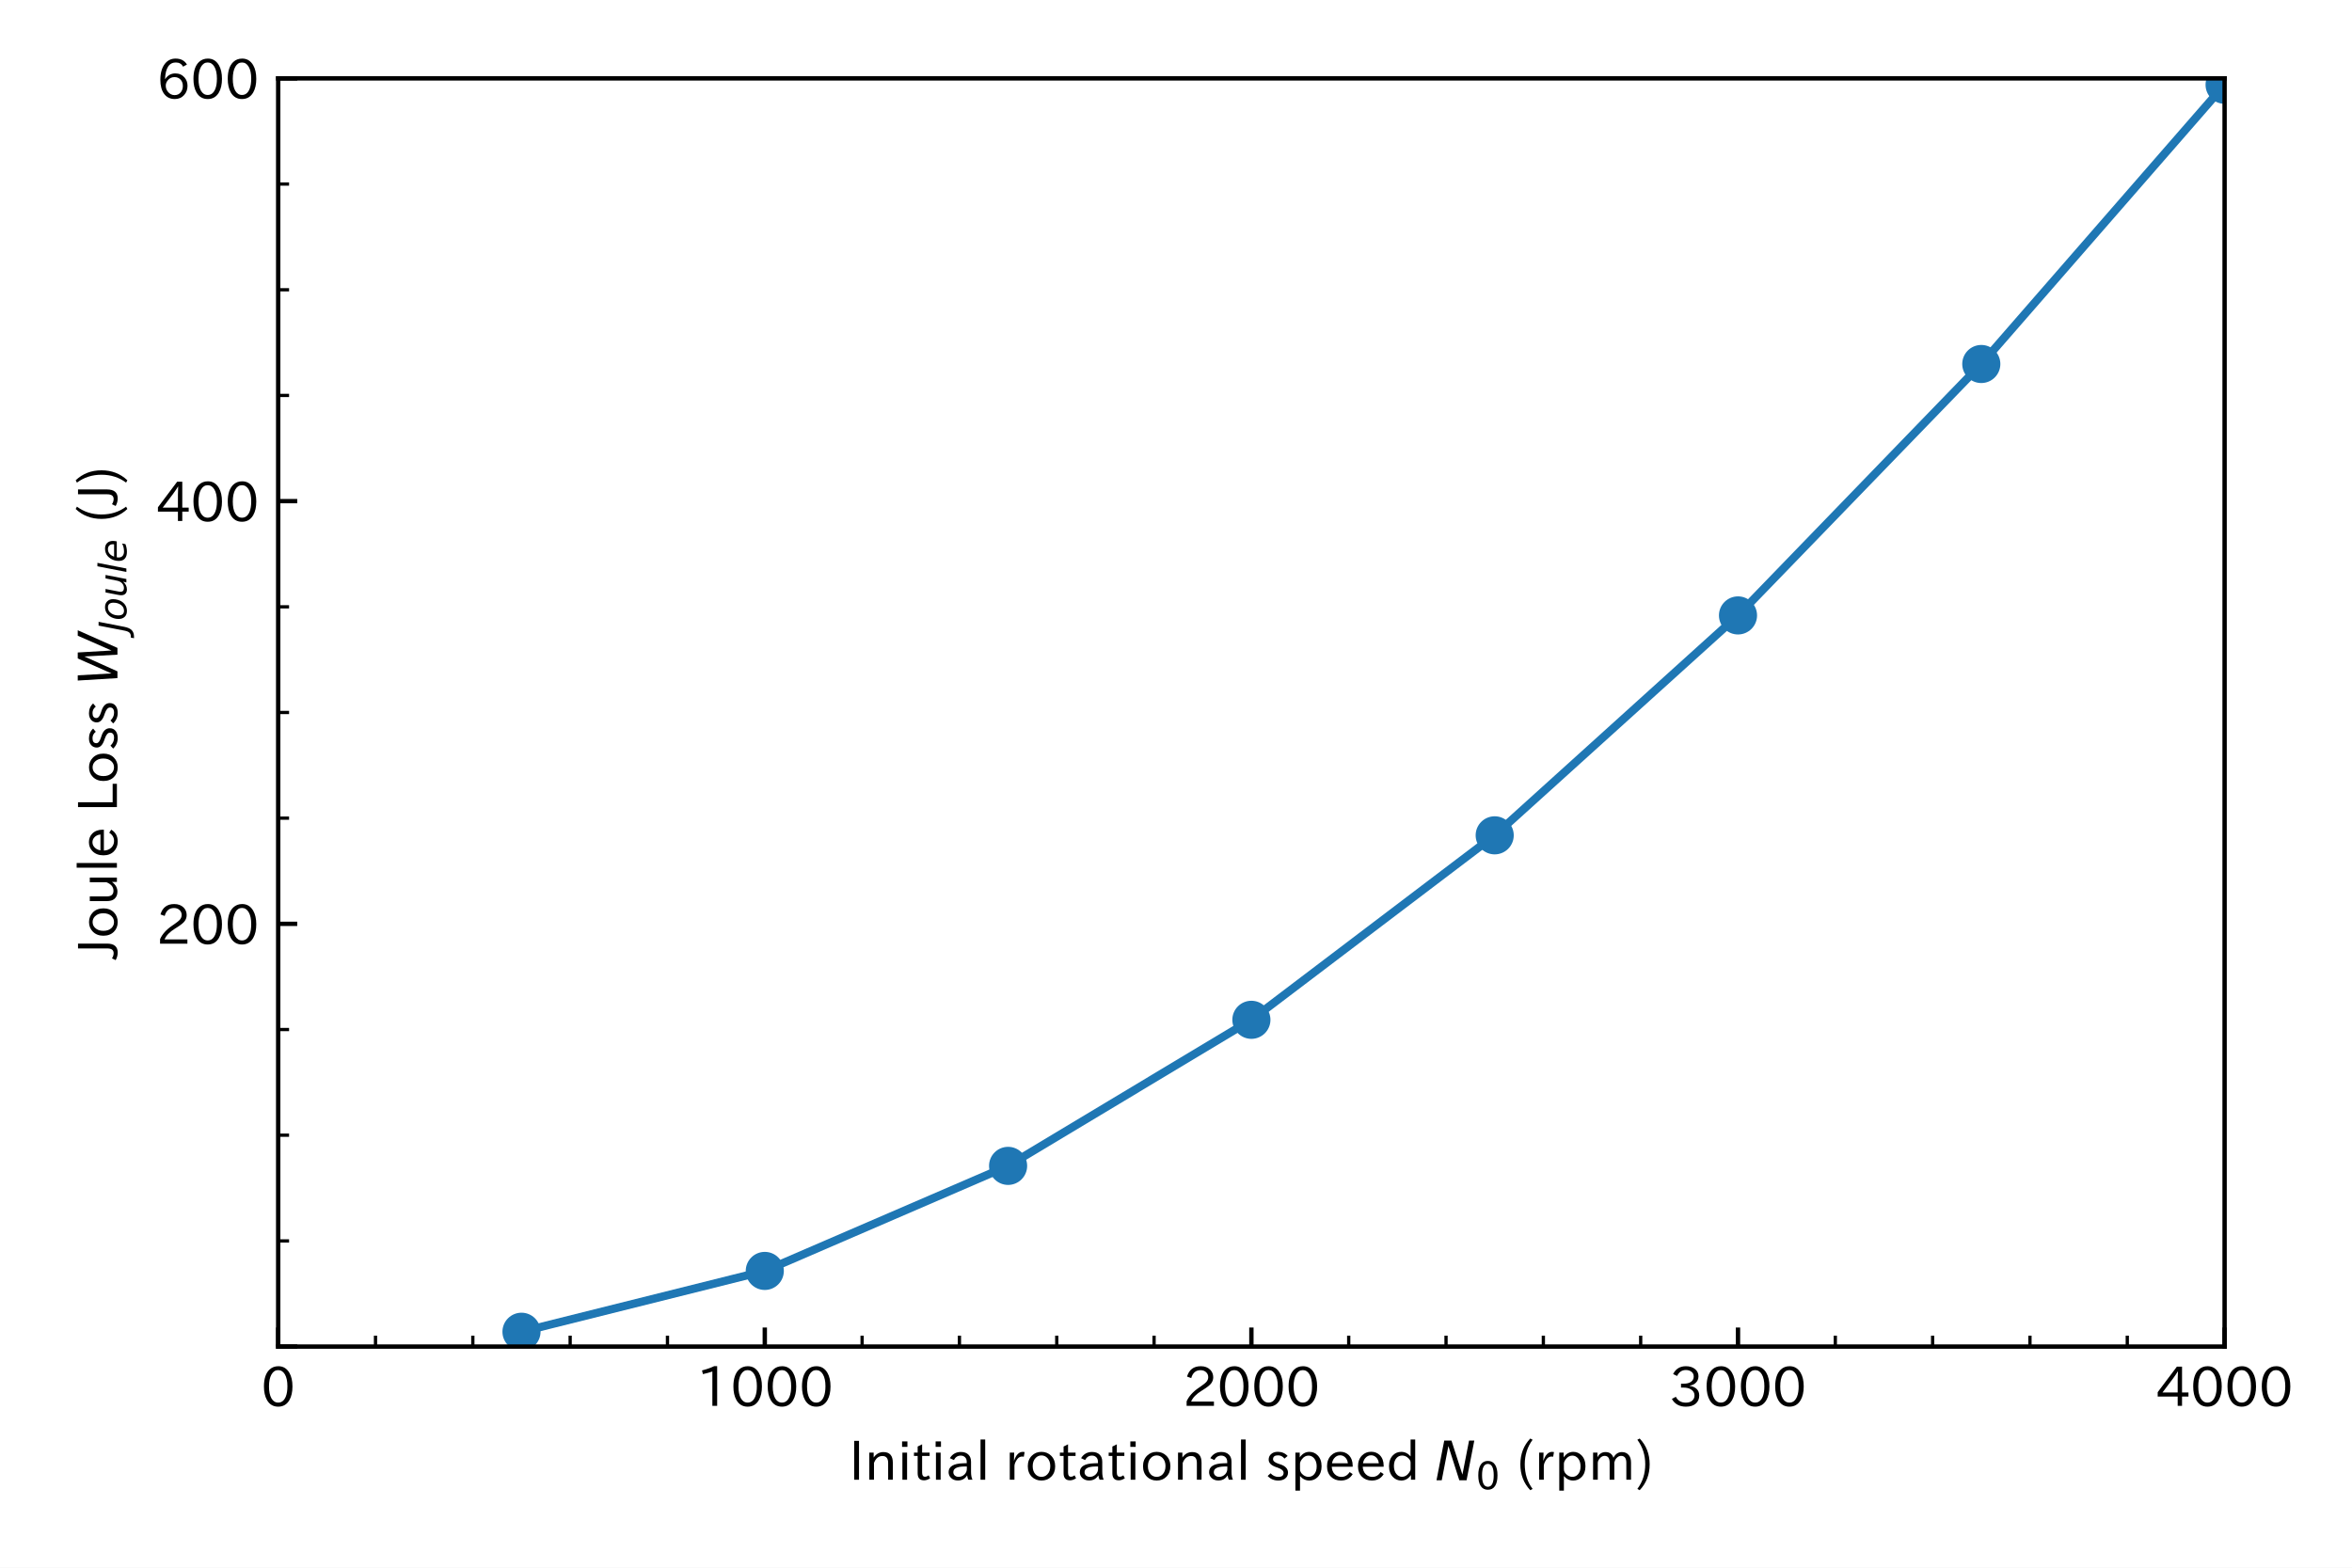
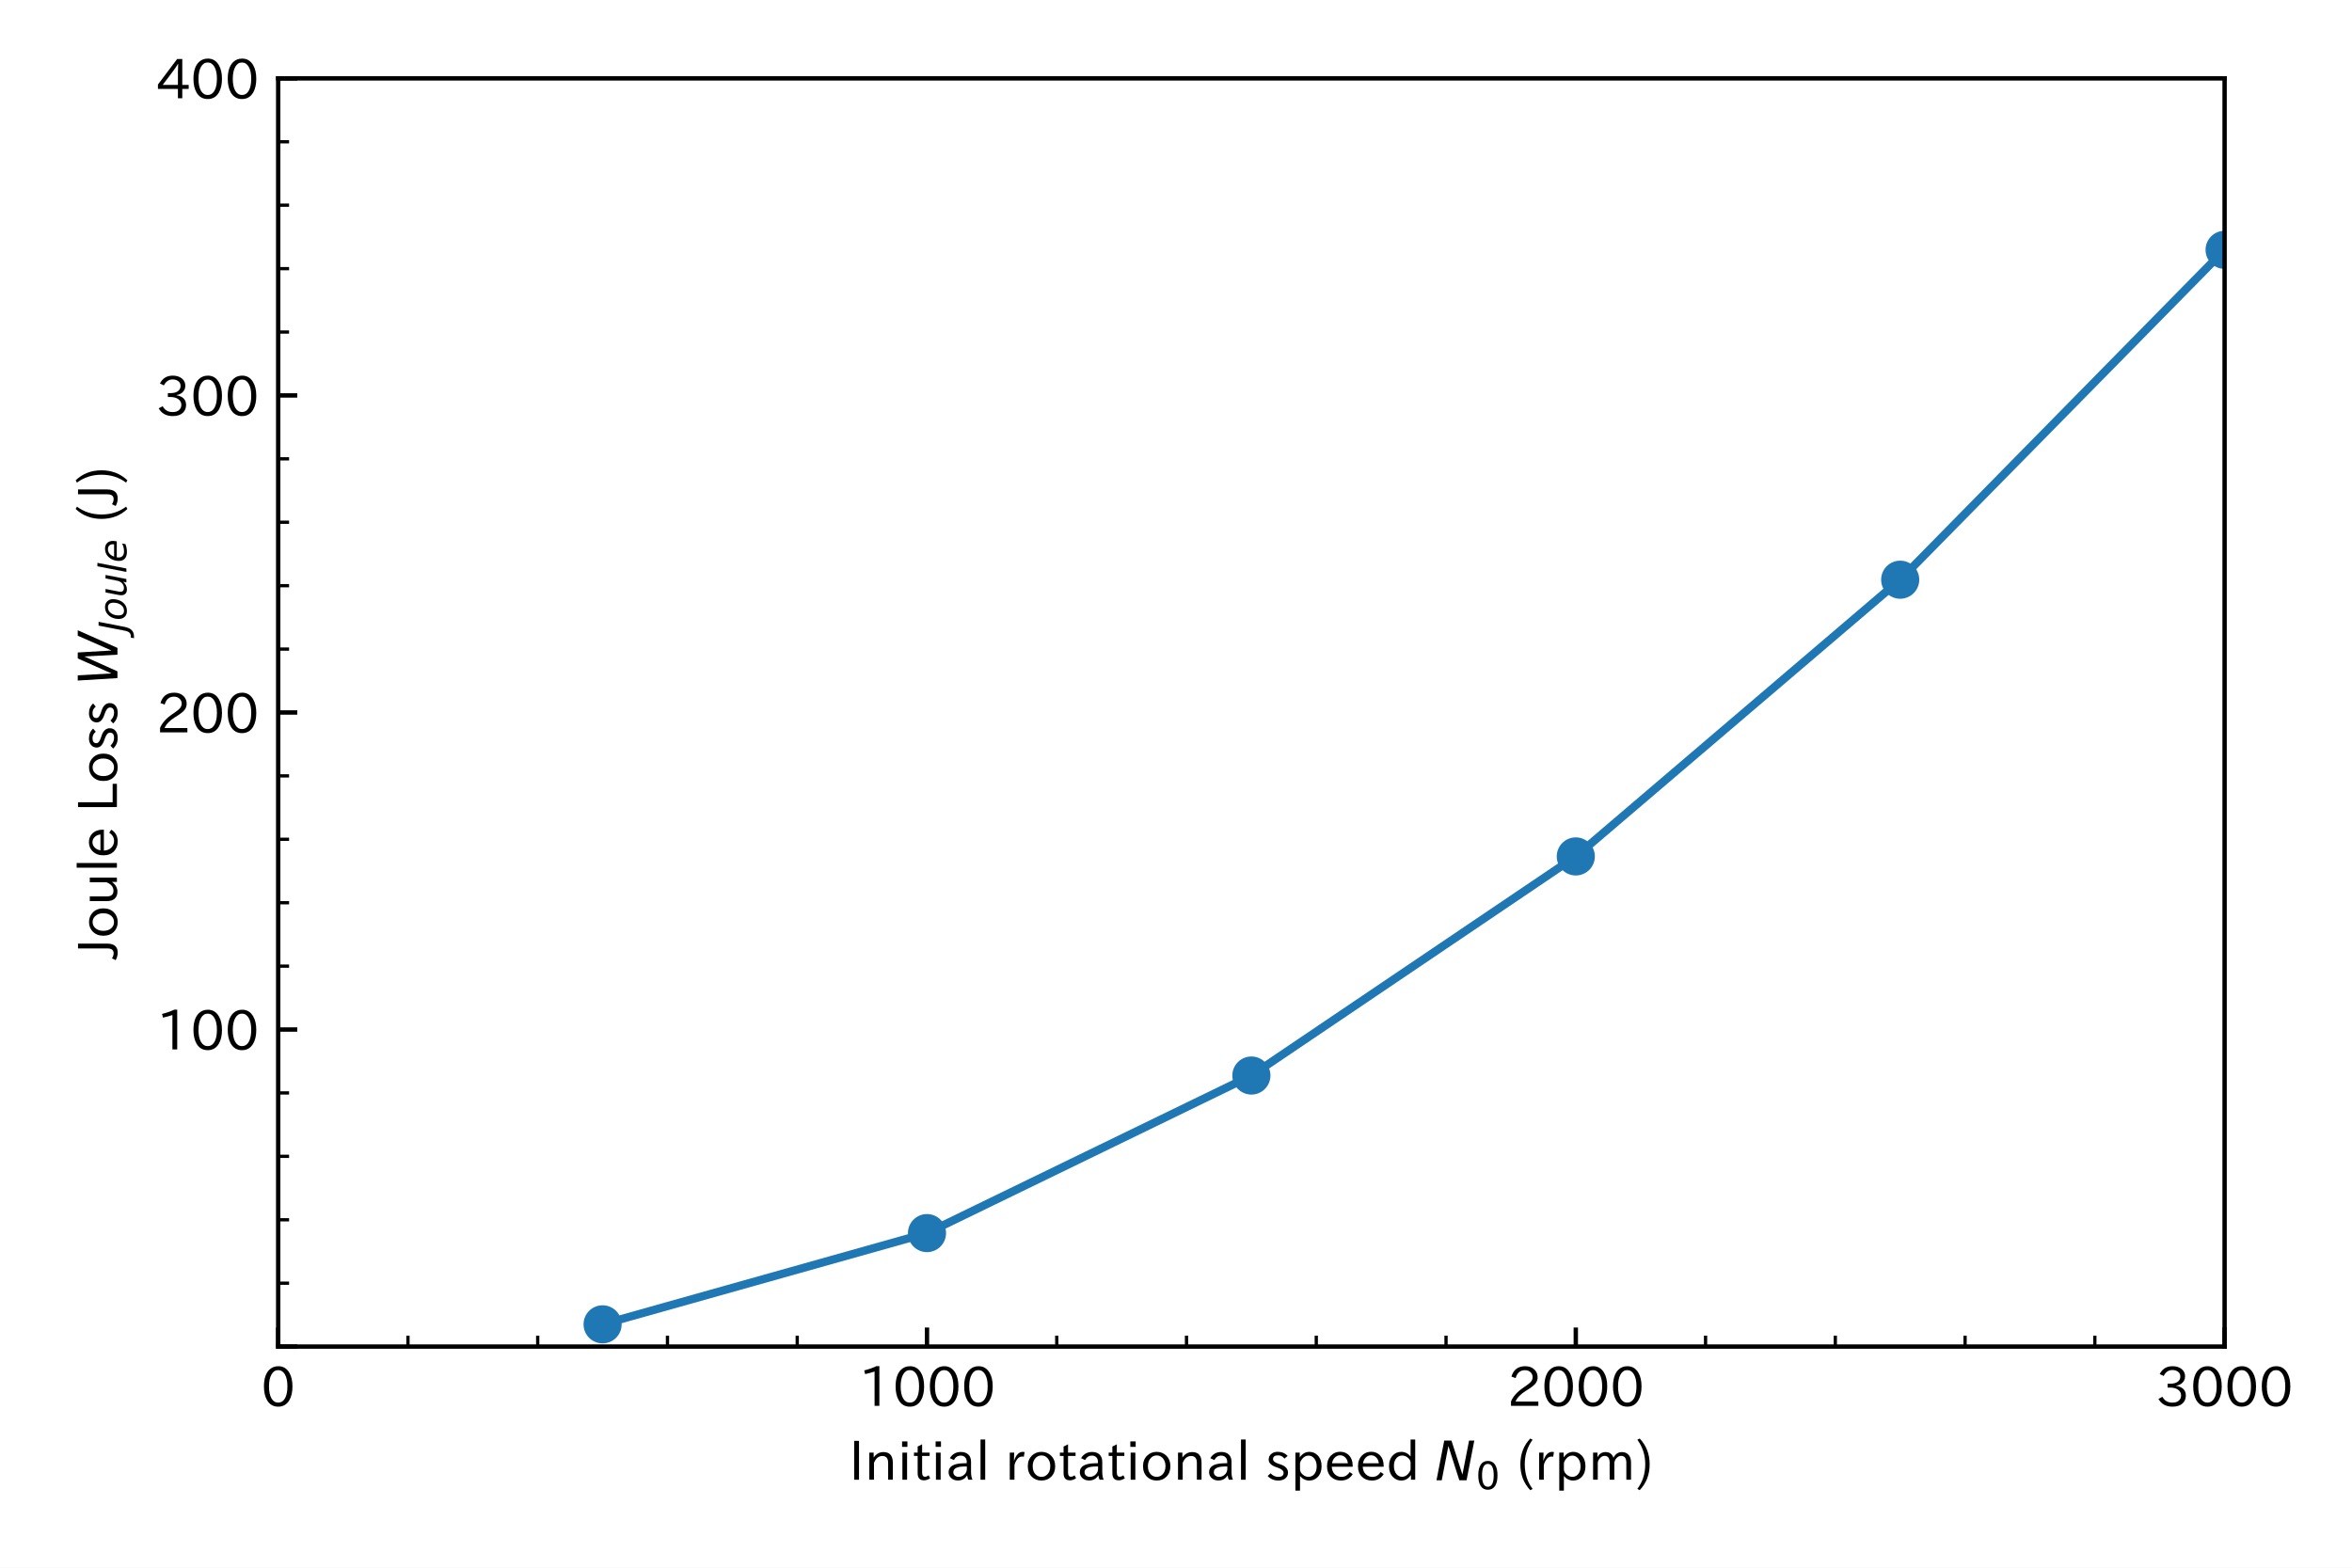
<svg xmlns="http://www.w3.org/2000/svg" xmlns:xlink="http://www.w3.org/1999/xlink" width="432pt" height="288pt" viewBox="0 0 432 288" version="1.1">
  <defs>
    <style type="text/css">*{stroke-linejoin: round; stroke-linecap: butt}</style>
  </defs>
  <g id="figure_1">
    <g id="patch_1">
      <path d="M 0 288  L 432 288  L 432 0  L 0 0  z " style="fill: #ffffff" />
    </g>
    <g id="axes_1">
      <g id="patch_2">
        <path d="M 51.096 247.38  L 408.6 247.38  L 408.6 14.4  L 51.096 14.4  z " style="fill: #ffffff" />
      </g>
      <g id="matplotlib.axis_1">
        <g id="xtick_1">
          <g id="line2d_1">
            <defs>
-               <path id="mfab5431716" d="M 0 0  L 0 -3.5  " style="stroke: #000000; stroke-width: 0.8" />
-             </defs>
-             <g>
-               <use xlink:href="#mfab5431716" x="51.096" y="247.38" style="stroke: #000000; stroke-width: 0.8" />
+               <path id="m9f2cc31c98" d="M 0 0  L 0 -3.5  " style="stroke: #000000; stroke-width: 0.8" />
+             </defs>
+             <g>
+               <use xlink:href="#m9f2cc31c98" x="51.096" y="247.38" style="stroke: #000000; stroke-width: 0.8" />
            </g>
          </g>
          <g id="text_1">
            <g transform="translate(47.94678 258.3706) scale(0.1 -0.1)">
              <defs>
                <path id="IPAexGothic-30" d="M 2038 4725  Q 2881 4725 3334 3944  Q 3694 3325 3694 2344  Q 3694 1372 3334 741  Q 2888 -31 2016 -31  Q 1147 -31 700 741  Q 341 1372 341 2350  Q 341 3713 1000 4334  Q 1419 4725 2038 4725  z M 2016 4266  Q 1516 4266 1228 3759  Q 934 3247 934 2344  Q 934 1456 1222 947  Q 1513 447 2016 447  Q 2619 447 2909 1153  Q 3100 1622 3100 2375  Q 3100 3256 2806 3759  Q 2509 4266 2016 4266  z " transform="scale(0.015625)" />
              </defs>
              <use xlink:href="#IPAexGothic-30" />
            </g>
          </g>
        </g>
        <g id="xtick_2">
          <g id="line2d_2">
            <g>
-               <use xlink:href="#mfab5431716" x="140.472" y="247.38" style="stroke: #000000; stroke-width: 0.8" />
+               <use xlink:href="#m9f2cc31c98" x="170.264" y="247.38" style="stroke: #000000; stroke-width: 0.8" />
            </g>
          </g>
          <g id="text_2">
-             <g transform="translate(127.8751 258.3706) scale(0.1 -0.1)">
+             <g transform="translate(157.6671 258.3706) scale(0.1 -0.1)">
              <defs>
                <path id="IPAexGothic-31" d="M 2463 63  L 1900 63  L 1900 4103  Q 1372 3922 788 3797  L 684 4231  Q 1519 4441 2106 4731  L 2463 4731  L 2463 63  z " transform="scale(0.015625)" />
              </defs>
              <use xlink:href="#IPAexGothic-31" />
              <use xlink:href="#IPAexGothic-30" transform="translate(62.98828 0)" />
              <use xlink:href="#IPAexGothic-30" transform="translate(125.9766 0)" />
              <use xlink:href="#IPAexGothic-30" transform="translate(188.9648 0)" />
            </g>
          </g>
        </g>
        <g id="xtick_3">
          <g id="line2d_3">
            <g>
-               <use xlink:href="#mfab5431716" x="229.848" y="247.38" style="stroke: #000000; stroke-width: 0.8" />
+               <use xlink:href="#m9f2cc31c98" x="289.432" y="247.38" style="stroke: #000000; stroke-width: 0.8" />
            </g>
          </g>
          <g id="text_3">
-             <g transform="translate(217.2511 258.3706) scale(0.1 -0.1)">
+             <g transform="translate(276.8351 258.3706) scale(0.1 -0.1)">
              <defs>
                <path id="IPAexGothic-32" d="M 3659 63  L 447 63  L 447 594  Q 825 1475 1894 2203  L 2072 2322  Q 2619 2697 2791 2906  Q 2988 3153 2988 3444  Q 2988 3772 2756 4003  Q 2500 4259 2084 4259  Q 1250 4259 991 3328  L 497 3506  Q 853 4725 2116 4725  Q 2806 4725 3216 4316  Q 3575 3947 3575 3425  Q 3575 3038 3344 2722  Q 3131 2416 2366 1938  L 2231 1856  Q 1256 1253 978 569  L 3659 569  L 3659 63  z " transform="scale(0.015625)" />
              </defs>
              <use xlink:href="#IPAexGothic-32" />
              <use xlink:href="#IPAexGothic-30" transform="translate(62.98828 0)" />
              <use xlink:href="#IPAexGothic-30" transform="translate(125.9766 0)" />
              <use xlink:href="#IPAexGothic-30" transform="translate(188.9648 0)" />
            </g>
          </g>
        </g>
        <g id="xtick_4">
          <g id="line2d_4">
            <g>
-               <use xlink:href="#mfab5431716" x="319.224" y="247.38" style="stroke: #000000; stroke-width: 0.8" />
+               <use xlink:href="#m9f2cc31c98" x="408.6" y="247.38" style="stroke: #000000; stroke-width: 0.8" />
            </g>
          </g>
          <g id="text_4">
-             <g transform="translate(306.6271 258.3706) scale(0.1 -0.1)">
+             <g transform="translate(396.0031 258.3706) scale(0.1 -0.1)">
              <defs>
                <path id="IPAexGothic-33" d="M 2381 2419  Q 3506 2216 3506 1278  Q 3506 716 3128 356  Q 2709 -31 1944 -31  Q 797 -31 288 881  L 756 1131  Q 1109 441 1938 441  Q 2425 441 2694 691  Q 2950 928 2950 1291  Q 2950 1719 2566 1978  Q 2216 2213 1644 2213  L 1363 2213  L 1363 2669  L 1656 2669  Q 2231 2669 2534 2888  Q 2859 3119 2859 3509  Q 2859 3934 2494 4138  Q 2259 4278 1931 4278  Q 1238 4278 903 3578  L 434 3803  Q 897 4725 1938 4725  Q 2597 4725 3006 4394  Q 3416 4069 3416 3534  Q 3416 3028 3019 2706  Q 2763 2500 2381 2444  L 2381 2419  z " transform="scale(0.015625)" />
              </defs>
              <use xlink:href="#IPAexGothic-33" />
              <use xlink:href="#IPAexGothic-30" transform="translate(62.98828 0)" />
              <use xlink:href="#IPAexGothic-30" transform="translate(125.9766 0)" />
              <use xlink:href="#IPAexGothic-30" transform="translate(188.9648 0)" />
            </g>
          </g>
        </g>
        <g id="xtick_5">
          <g id="line2d_5">
-             <g>
-               <use xlink:href="#mfab5431716" x="408.6" y="247.38" style="stroke: #000000; stroke-width: 0.8" />
-             </g>
-           </g>
-           <g id="text_5">
-             <g transform="translate(396.0031 258.3706) scale(0.1 -0.1)">
-               <defs>
-                 <path id="IPAexGothic-34" d="M 3813 1159  L 3059 1159  L 3059 63  L 2547 63  L 2547 1159  L 197 1159  L 197 1672  L 2456 4678  L 3059 4678  L 3059 1634  L 3813 1634  L 3813 1159  z M 2578 4109  L 2559 4109  Q 2278 3656 2003 3284  L 759 1634  L 2547 1634  L 2547 3144  Q 2547 3481 2578 4109  z " transform="scale(0.015625)" />
-               </defs>
-               <use xlink:href="#IPAexGothic-34" />
-               <use xlink:href="#IPAexGothic-30" transform="translate(62.98828 0)" />
-               <use xlink:href="#IPAexGothic-30" transform="translate(125.9766 0)" />
-               <use xlink:href="#IPAexGothic-30" transform="translate(188.9648 0)" />
+             <defs>
+               <path id="m7d630c8211" d="M 0 0  L 0 -2  " style="stroke: #000000; stroke-width: 0.6" />
+             </defs>
+             <g>
+               <use xlink:href="#m7d630c8211" x="74.93" y="247.38" style="stroke: #000000; stroke-width: 0.6" />
            </g>
          </g>
        </g>
        <g id="xtick_6">
          <g id="line2d_6">
-             <defs>
-               <path id="mf674d52978" d="M 0 0  L 0 -2  " style="stroke: #000000; stroke-width: 0.6" />
-             </defs>
-             <g>
-               <use xlink:href="#mf674d52978" x="68.971" y="247.38" style="stroke: #000000; stroke-width: 0.6" />
+             <g>
+               <use xlink:href="#m7d630c8211" x="98.763" y="247.38" style="stroke: #000000; stroke-width: 0.6" />
            </g>
          </g>
        </g>
        <g id="xtick_7">
          <g id="line2d_7">
            <g>
-               <use xlink:href="#mf674d52978" x="86.846" y="247.38" style="stroke: #000000; stroke-width: 0.6" />
+               <use xlink:href="#m7d630c8211" x="122.597" y="247.38" style="stroke: #000000; stroke-width: 0.6" />
            </g>
          </g>
        </g>
        <g id="xtick_8">
          <g id="line2d_8">
            <g>
-               <use xlink:href="#mf674d52978" x="104.722" y="247.38" style="stroke: #000000; stroke-width: 0.6" />
+               <use xlink:href="#m7d630c8211" x="146.43" y="247.38" style="stroke: #000000; stroke-width: 0.6" />
            </g>
          </g>
        </g>
        <g id="xtick_9">
          <g id="line2d_9">
            <g>
-               <use xlink:href="#mf674d52978" x="122.597" y="247.38" style="stroke: #000000; stroke-width: 0.6" />
+               <use xlink:href="#m7d630c8211" x="194.098" y="247.38" style="stroke: #000000; stroke-width: 0.6" />
            </g>
          </g>
        </g>
        <g id="xtick_10">
          <g id="line2d_10">
            <g>
-               <use xlink:href="#mf674d52978" x="158.347" y="247.38" style="stroke: #000000; stroke-width: 0.6" />
+               <use xlink:href="#m7d630c8211" x="217.931" y="247.38" style="stroke: #000000; stroke-width: 0.6" />
            </g>
          </g>
        </g>
        <g id="xtick_11">
          <g id="line2d_11">
            <g>
-               <use xlink:href="#mf674d52978" x="176.222" y="247.38" style="stroke: #000000; stroke-width: 0.6" />
+               <use xlink:href="#m7d630c8211" x="241.765" y="247.38" style="stroke: #000000; stroke-width: 0.6" />
            </g>
          </g>
        </g>
        <g id="xtick_12">
          <g id="line2d_12">
            <g>
-               <use xlink:href="#mf674d52978" x="194.098" y="247.38" style="stroke: #000000; stroke-width: 0.6" />
+               <use xlink:href="#m7d630c8211" x="265.598" y="247.38" style="stroke: #000000; stroke-width: 0.6" />
            </g>
          </g>
        </g>
        <g id="xtick_13">
          <g id="line2d_13">
            <g>
-               <use xlink:href="#mf674d52978" x="211.973" y="247.38" style="stroke: #000000; stroke-width: 0.6" />
+               <use xlink:href="#m7d630c8211" x="313.266" y="247.38" style="stroke: #000000; stroke-width: 0.6" />
            </g>
          </g>
        </g>
        <g id="xtick_14">
          <g id="line2d_14">
            <g>
-               <use xlink:href="#mf674d52978" x="247.723" y="247.38" style="stroke: #000000; stroke-width: 0.6" />
+               <use xlink:href="#m7d630c8211" x="337.099" y="247.38" style="stroke: #000000; stroke-width: 0.6" />
            </g>
          </g>
        </g>
        <g id="xtick_15">
          <g id="line2d_15">
            <g>
-               <use xlink:href="#mf674d52978" x="265.598" y="247.38" style="stroke: #000000; stroke-width: 0.6" />
+               <use xlink:href="#m7d630c8211" x="360.933" y="247.38" style="stroke: #000000; stroke-width: 0.6" />
            </g>
          </g>
        </g>
        <g id="xtick_16">
          <g id="line2d_16">
            <g>
-               <use xlink:href="#mf674d52978" x="283.474" y="247.38" style="stroke: #000000; stroke-width: 0.6" />
-             </g>
-           </g>
-         </g>
-         <g id="xtick_17">
-           <g id="line2d_17">
-             <g>
-               <use xlink:href="#mf674d52978" x="301.349" y="247.38" style="stroke: #000000; stroke-width: 0.6" />
-             </g>
-           </g>
-         </g>
-         <g id="xtick_18">
-           <g id="line2d_18">
-             <g>
-               <use xlink:href="#mf674d52978" x="337.099" y="247.38" style="stroke: #000000; stroke-width: 0.6" />
-             </g>
-           </g>
-         </g>
-         <g id="xtick_19">
-           <g id="line2d_19">
-             <g>
-               <use xlink:href="#mf674d52978" x="354.974" y="247.38" style="stroke: #000000; stroke-width: 0.6" />
-             </g>
-           </g>
-         </g>
-         <g id="xtick_20">
-           <g id="line2d_20">
-             <g>
-               <use xlink:href="#mf674d52978" x="372.85" y="247.38" style="stroke: #000000; stroke-width: 0.6" />
-             </g>
-           </g>
-         </g>
-         <g id="xtick_21">
-           <g id="line2d_21">
-             <g>
-               <use xlink:href="#mf674d52978" x="390.725" y="247.38" style="stroke: #000000; stroke-width: 0.6" />
-             </g>
-           </g>
-         </g>
-         <g id="text_6">
+               <use xlink:href="#m7d630c8211" x="384.766" y="247.38" style="stroke: #000000; stroke-width: 0.6" />
+             </g>
+           </g>
+         </g>
+         <g id="text_5">
          <g transform="translate(155.898 271.9706) scale(0.1 -0.1)">
            <defs>
              <path id="IPAexGothic-49" d="M 1203 63  L 634 63  L 634 4634  L 1203 4634  L 1203 63  z " transform="scale(0.015625)" />
              <path id="IPAexGothic-6e" d="M 3328 63  L 2778 63  L 2778 2041  Q 2778 2853 2106 2853  Q 1428 2853 1113 2041  L 1113 63  L 563 63  L 563 3250  L 1075 3250  L 1075 2675  Q 1525 3316 2222 3316  Q 3328 3316 3328 2072  L 3328 63  z " transform="scale(0.015625)" />
              <path id="IPAexGothic-69" d="M 1178 3928  L 550 3928  L 550 4569  L 1178 4569  L 1178 3928  z M 1138 63  L 588 63  L 588 3250  L 1138 3250  L 1138 63  z " transform="scale(0.015625)" />
              <path id="IPAexGothic-74" d="M 2125 241  Q 1769 -6 1397 -6  Q 653 -6 653 831  L 653 2859  L 219 2859  L 219 3250  L 653 3250  L 653 3966  L 1178 4228  L 1178 3250  L 2063 3250  L 2063 2859  L 1178 2859  L 1178 906  Q 1178 416 1513 416  Q 1738 416 1941 588  L 2125 241  z " transform="scale(0.015625)" />
              <path id="IPAexGothic-61" d="M 3156 63  L 2672 63  Q 2559 303 2531 556  L 2509 556  Q 2147 -25 1428 -25  Q 934 -25 622 288  Q 347 563 347 959  Q 347 1947 2050 1997  L 2478 2009  L 2478 2175  Q 2478 2509 2288 2700  Q 2088 2900 1775 2900  Q 1238 2900 969 2378  L 494 2597  Q 938 3328 1788 3328  Q 2375 3328 2691 3000  Q 2984 2706 2984 2169  L 2984 997  Q 2984 400 3156 63  z M 2491 1625  L 2141 1619  Q 903 1591 903 953  Q 903 728 1050 581  Q 1231 403 1525 403  Q 1934 403 2234 703  Q 2491 969 2491 1344  L 2491 1625  z " transform="scale(0.015625)" />
              <path id="IPAexGothic-6c" d="M 1131 63  L 581 63  L 581 4794  L 1131 4794  L 1131 63  z " transform="scale(0.015625)" />
              <path id="IPAexGothic-20" transform="scale(0.015625)" />
              <path id="IPAexGothic-72" d="M 2309 3316  L 2213 2769  Q 2106 2791 2022 2791  Q 1653 2791 1413 2444  Q 1113 2006 1113 1675  L 1113 63  L 563 63  L 563 3250  L 1081 3250  L 1056 2303  L 1069 2303  Q 1422 3341 2097 3341  Q 2206 3341 2309 3316  z " transform="scale(0.015625)" />
              <path id="IPAexGothic-6f" d="M 1919 3341  Q 2594 3341 3056 2888  Q 3531 2413 3531 1638  Q 3531 888 3066 422  Q 2609 -31 1919 -31  Q 1228 -31 781 416  Q 313 881 313 1656  Q 313 2413 788 2888  Q 1241 3341 1919 3341  z M 1919 2919  Q 1519 2919 1241 2631  Q 888 2278 888 1650  Q 888 1031 1234 684  Q 1516 403 1919 403  Q 2331 403 2609 691  Q 2956 1038 2956 1672  Q 2956 2269 2603 2631  Q 2316 2919 1919 2919  z " transform="scale(0.015625)" />
              <path id="IPAexGothic-73" d="M 2234 2547  Q 1938 2931 1484 2931  Q 891 2931 891 2475  Q 891 2153 1531 1944  L 1741 1875  Q 2650 1578 2650 894  Q 2650 434 2272 172  Q 1972 -31 1497 -31  Q 766 -31 256 503  L 603 819  Q 997 397 1516 397  Q 2131 397 2131 875  Q 2131 1238 1453 1478  L 1234 1553  Q 378 1853 378 2431  Q 378 2797 628 3047  Q 928 3347 1453 3347  Q 2156 3347 2606 2859  L 2234 2547  z " transform="scale(0.015625)" />
              <path id="IPAexGothic-70" d="M 1075 2688  Q 1525 3341 2206 3341  Q 2769 3341 3172 2938  Q 3641 2469 3641 1644  Q 3641 841 3178 372  Q 2775 -31 2200 -31  Q 1569 -31 1106 497  L 1106 -1216  L 563 -1216  L 563 3250  L 1075 3250  L 1075 2688  z M 1106 1950  L 1106 1291  Q 1106 897 1516 600  Q 1791 403 2106 403  Q 2469 403 2725 659  Q 3066 997 3066 1631  Q 3066 2200 2784 2559  Q 2503 2900 2100 2900  Q 1656 2900 1338 2484  Q 1106 2184 1106 1950  z " transform="scale(0.015625)" />
              <path id="IPAexGothic-65" d="M 863 1594  Q 891 1041 1209 722  Q 1534 397 1997 397  Q 2606 397 2963 966  L 3322 728  Q 2869 -31 1931 -31  Q 1222 -31 766 422  Q 306 884 306 1641  Q 306 2444 788 2925  Q 1216 3353 1856 3353  Q 2459 3353 2866 2956  Q 3322 2494 3322 1722  L 3322 1594  L 863 1594  z M 2756 1997  Q 2709 2431 2450 2681  Q 2194 2938 1844 2938  Q 1438 2938 1150 2591  Q 953 2356 894 1997  L 2756 1997  z " transform="scale(0.015625)" />
              <path id="IPAexGothic-64" d="M 3391 63  L 2891 63  L 2891 619  Q 2441 -31 1753 -31  Q 1181 -31 788 372  Q 313 844 313 1663  Q 313 2466 772 2938  Q 1169 3341 1753 3341  Q 2384 3341 2847 2809  L 2847 4794  L 3391 4794  L 3391 63  z M 2847 1303  L 2847 2097  Q 2847 2413 2456 2706  Q 2181 2906 1853 2906  Q 1484 2906 1228 2650  Q 888 2309 888 1678  Q 888 1109 1169 750  Q 1441 409 1847 409  Q 2322 409 2656 875  Q 2847 1134 2847 1303  z " transform="scale(0.015625)" />
              <path id="DejaVuSans-Oblique-4e" d="M 1081 4666  L 1931 4666  L 3219 666  L 4000 4666  L 4616 4666  L 3706 0  L 2853 0  L 1569 4025  L 788 0  L 172 0  L 1081 4666  z " transform="scale(0.015625)" />
              <path id="DejaVuSans-30" d="M 2034 4250  Q 1547 4250 1301 3770  Q 1056 3291 1056 2328  Q 1056 1369 1301 889  Q 1547 409 2034 409  Q 2525 409 2770 889  Q 3016 1369 3016 2328  Q 3016 3291 2770 3770  Q 2525 4250 2034 4250  z M 2034 4750  Q 2819 4750 3233 4129  Q 3647 3509 3647 2328  Q 3647 1150 3233 529  Q 2819 -91 2034 -91  Q 1250 -91 836 529  Q 422 1150 422 2328  Q 422 3509 836 4129  Q 1250 4750 2034 4750  z " transform="scale(0.015625)" />
              <path id="IPAexGothic-28" d="M 1928 -1016  L 1653 -1166  Q 488 69 488 1875  Q 488 3678 1653 4909  L 1928 4763  Q 1006 3522 1006 1881  Q 1006 203 1928 -1016  z " transform="scale(0.015625)" />
              <path id="IPAexGothic-6d" d="M 5022 63  L 4472 63  L 4472 2059  Q 4472 2869 3847 2869  Q 3550 2869 3303 2594  Q 3128 2397 3059 2103  L 3059 63  L 2509 63  L 2509 2066  Q 2509 2869 1919 2869  Q 1606 2869 1369 2594  Q 1113 2306 1113 2041  L 1113 63  L 563 63  L 563 3250  L 1075 3250  L 1075 2700  Q 1391 3316 2028 3316  Q 2725 3316 2956 2647  Q 3303 3316 3953 3316  Q 4478 3316 4772 2944  Q 5022 2638 5022 2072  L 5022 63  z " transform="scale(0.015625)" />
              <path id="IPAexGothic-29" d="M 466 4909  Q 1638 3672 1638 1875  Q 1638 75 466 -1166  L 191 -1016  Q 1119 216 1119 1881  Q 1119 3509 191 4763  L 466 4909  z " transform="scale(0.015625)" />
            </defs>
            <use xlink:href="#IPAexGothic-49" transform="translate(0 0.296875)" />
            <use xlink:href="#IPAexGothic-6e" transform="translate(28.90625 0.296875)" />
            <use xlink:href="#IPAexGothic-69" transform="translate(89.30664 0.296875)" />
            <use xlink:href="#IPAexGothic-74" transform="translate(116.3086 0.296875)" />
            <use xlink:href="#IPAexGothic-69" transform="translate(150.9277 0.296875)" />
            <use xlink:href="#IPAexGothic-61" transform="translate(177.9297 0.296875)" />
            <use xlink:href="#IPAexGothic-6c" transform="translate(232.9102 0.296875)" />
            <use xlink:href="#IPAexGothic-20" transform="translate(259.9121 0.296875)" />
            <use xlink:href="#IPAexGothic-72" transform="translate(286.9141 0.296875)" />
            <use xlink:href="#IPAexGothic-6f" transform="translate(323.9258 0.296875)" />
            <use xlink:href="#IPAexGothic-74" transform="translate(384.3262 0.296875)" />
            <use xlink:href="#IPAexGothic-61" transform="translate(418.9453 0.296875)" />
            <use xlink:href="#IPAexGothic-74" transform="translate(473.9258 0.296875)" />
            <use xlink:href="#IPAexGothic-69" transform="translate(508.5449 0.296875)" />
            <use xlink:href="#IPAexGothic-6f" transform="translate(535.5469 0.296875)" />
            <use xlink:href="#IPAexGothic-6e" transform="translate(595.9473 0.296875)" />
            <use xlink:href="#IPAexGothic-61" transform="translate(656.3477 0.296875)" />
            <use xlink:href="#IPAexGothic-6c" transform="translate(711.3281 0.296875)" />
            <use xlink:href="#IPAexGothic-20" transform="translate(738.3301 0.296875)" />
            <use xlink:href="#IPAexGothic-73" transform="translate(765.332 0.296875)" />
            <use xlink:href="#IPAexGothic-70" transform="translate(811.5234 0.296875)" />
            <use xlink:href="#IPAexGothic-65" transform="translate(873.6328 0.296875)" />
            <use xlink:href="#IPAexGothic-65" transform="translate(930.5176 0.296875)" />
            <use xlink:href="#IPAexGothic-64" transform="translate(987.4023 0.296875)" />
            <use xlink:href="#IPAexGothic-20" transform="translate(1049.805 0.296875)" />
            <use xlink:href="#DejaVuSans-Oblique-4e" transform="translate(1076.807 0.296875)" />
            <use xlink:href="#DejaVuSans-30" transform="translate(1151.611 -16.10938) scale(0.7)" />
            <use xlink:href="#IPAexGothic-20" transform="translate(1198.882 0.296875)" />
            <use xlink:href="#IPAexGothic-28" transform="translate(1225.884 0.296875)" />
            <use xlink:href="#IPAexGothic-72" transform="translate(1259.185 0.296875)" />
            <use xlink:href="#IPAexGothic-70" transform="translate(1296.196 0.296875)" />
            <use xlink:href="#IPAexGothic-6d" transform="translate(1358.306 0.296875)" />
            <use xlink:href="#IPAexGothic-29" transform="translate(1445.415 0.296875)" />
          </g>
        </g>
      </g>
      <g id="matplotlib.axis_2">
        <g id="ytick_1">
-           <g id="line2d_22">
-             <defs>
-               <path id="mc0d7a35a65" d="M 0 0  L 3.5 0  " style="stroke: #000000; stroke-width: 0.8" />
-             </defs>
-             <g>
-               <use xlink:href="#mc0d7a35a65" x="51.096" y="247.38" style="stroke: #000000; stroke-width: 0.8" />
+           <g id="line2d_17">
+             <defs>
+               <path id="m1c3f9f2a7a" d="M 0 0  L 3.5 0  " style="stroke: #000000; stroke-width: 0.8" />
+             </defs>
+             <g>
+               <use xlink:href="#m1c3f9f2a7a" x="51.096" y="247.38" style="stroke: #000000; stroke-width: 0.8" />
            </g>
          </g>
        </g>
        <g id="ytick_2">
-           <g id="line2d_23">
-             <g>
-               <use xlink:href="#mc0d7a35a65" x="51.096" y="169.72" style="stroke: #000000; stroke-width: 0.8" />
+           <g id="line2d_18">
+             <g>
+               <use xlink:href="#m1c3f9f2a7a" x="51.096" y="189.135" style="stroke: #000000; stroke-width: 0.8" />
+             </g>
+           </g>
+           <g id="text_6">
+             <g transform="translate(28.70069 192.8803) scale(0.1 -0.1)">
+               <use xlink:href="#IPAexGothic-31" />
+               <use xlink:href="#IPAexGothic-30" transform="translate(62.98828 0)" />
+               <use xlink:href="#IPAexGothic-30" transform="translate(125.9766 0)" />
+             </g>
+           </g>
+         </g>
+         <g id="ytick_3">
+           <g id="line2d_19">
+             <g>
+               <use xlink:href="#m1c3f9f2a7a" x="51.096" y="130.89" style="stroke: #000000; stroke-width: 0.8" />
            </g>
          </g>
          <g id="text_7">
-             <g transform="translate(28.70069 173.4653) scale(0.1 -0.1)">
+             <g transform="translate(28.70069 134.6353) scale(0.1 -0.1)">
              <use xlink:href="#IPAexGothic-32" />
              <use xlink:href="#IPAexGothic-30" transform="translate(62.98828 0)" />
              <use xlink:href="#IPAexGothic-30" transform="translate(125.9766 0)" />
            </g>
          </g>
        </g>
-         <g id="ytick_3">
-           <g id="line2d_24">
-             <g>
-               <use xlink:href="#mc0d7a35a65" x="51.096" y="92.06" style="stroke: #000000; stroke-width: 0.8" />
+         <g id="ytick_4">
+           <g id="line2d_20">
+             <g>
+               <use xlink:href="#m1c3f9f2a7a" x="51.096" y="72.645" style="stroke: #000000; stroke-width: 0.8" />
            </g>
          </g>
          <g id="text_8">
-             <g transform="translate(28.70069 95.80531) scale(0.1 -0.1)">
-               <use xlink:href="#IPAexGothic-34" />
-               <use xlink:href="#IPAexGothic-30" transform="translate(62.98828 0)" />
-               <use xlink:href="#IPAexGothic-30" transform="translate(125.9766 0)" />
-             </g>
-           </g>
-         </g>
-         <g id="ytick_4">
-           <g id="line2d_25">
-             <g>
-               <use xlink:href="#mc0d7a35a65" x="51.096" y="14.4" style="stroke: #000000; stroke-width: 0.8" />
+             <g transform="translate(28.70069 76.39031) scale(0.1 -0.1)">
+               <use xlink:href="#IPAexGothic-33" />
+               <use xlink:href="#IPAexGothic-30" transform="translate(62.98828 0)" />
+               <use xlink:href="#IPAexGothic-30" transform="translate(125.9766 0)" />
+             </g>
+           </g>
+         </g>
+         <g id="ytick_5">
+           <g id="line2d_21">
+             <g>
+               <use xlink:href="#m1c3f9f2a7a" x="51.096" y="14.4" style="stroke: #000000; stroke-width: 0.8" />
            </g>
          </g>
          <g id="text_9">
            <g transform="translate(28.70069 18.14531) scale(0.1 -0.1)">
              <defs>
-                 <path id="IPAexGothic-36" d="M 1056 2328  Q 1509 2981 2234 2981  Q 2906 2981 3316 2513  Q 3675 2106 3675 1522  Q 3675 884 3272 434  Q 2853 -31 2178 -31  Q 1375 -31 922 581  Q 481 1178 481 2228  Q 481 3425 1013 4109  Q 1494 4725 2272 4725  Q 3191 4725 3609 4025  L 3150 3775  Q 2894 4266 2300 4266  Q 1119 4266 1031 2328  L 1056 2328  z M 2141 2547  Q 1684 2547 1384 2206  Q 1116 1900 1116 1541  Q 1116 1156 1353 844  Q 1672 428 2159 428  Q 2669 428 2941 844  Q 3125 1128 3125 1503  Q 3125 1944 2881 2228  Q 2600 2547 2141 2547  z " transform="scale(0.015625)" />
+                 <path id="IPAexGothic-34" d="M 3813 1159  L 3059 1159  L 3059 63  L 2547 63  L 2547 1159  L 197 1159  L 197 1672  L 2456 4678  L 3059 4678  L 3059 1634  L 3813 1634  L 3813 1159  z M 2578 4109  L 2559 4109  Q 2278 3656 2003 3284  L 759 1634  L 2547 1634  L 2547 3144  Q 2547 3481 2578 4109  z " transform="scale(0.015625)" />
              </defs>
-               <use xlink:href="#IPAexGothic-36" />
-               <use xlink:href="#IPAexGothic-30" transform="translate(62.98828 0)" />
-               <use xlink:href="#IPAexGothic-30" transform="translate(125.9766 0)" />
-             </g>
-           </g>
-         </g>
-         <g id="ytick_5">
+               <use xlink:href="#IPAexGothic-34" />
+               <use xlink:href="#IPAexGothic-30" transform="translate(62.98828 0)" />
+               <use xlink:href="#IPAexGothic-30" transform="translate(125.9766 0)" />
+             </g>
+           </g>
+         </g>
+         <g id="ytick_6">
+           <g id="line2d_22">
+             <defs>
+               <path id="mdd1fd11408" d="M 0 0  L 2 0  " style="stroke: #000000; stroke-width: 0.6" />
+             </defs>
+             <g>
+               <use xlink:href="#mdd1fd11408" x="51.096" y="235.731" style="stroke: #000000; stroke-width: 0.6" />
+             </g>
+           </g>
+         </g>
+         <g id="ytick_7">
+           <g id="line2d_23">
+             <g>
+               <use xlink:href="#mdd1fd11408" x="51.096" y="224.082" style="stroke: #000000; stroke-width: 0.6" />
+             </g>
+           </g>
+         </g>
+         <g id="ytick_8">
+           <g id="line2d_24">
+             <g>
+               <use xlink:href="#mdd1fd11408" x="51.096" y="212.433" style="stroke: #000000; stroke-width: 0.6" />
+             </g>
+           </g>
+         </g>
+         <g id="ytick_9">
+           <g id="line2d_25">
+             <g>
+               <use xlink:href="#mdd1fd11408" x="51.096" y="200.784" style="stroke: #000000; stroke-width: 0.6" />
+             </g>
+           </g>
+         </g>
+         <g id="ytick_10">
          <g id="line2d_26">
-             <defs>
-               <path id="mda4b6f36f7" d="M 0 0  L 2 0  " style="stroke: #000000; stroke-width: 0.6" />
-             </defs>
-             <g>
-               <use xlink:href="#mda4b6f36f7" x="51.096" y="227.965" style="stroke: #000000; stroke-width: 0.6" />
-             </g>
-           </g>
-         </g>
-         <g id="ytick_6">
+             <g>
+               <use xlink:href="#mdd1fd11408" x="51.096" y="177.486" style="stroke: #000000; stroke-width: 0.6" />
+             </g>
+           </g>
+         </g>
+         <g id="ytick_11">
          <g id="line2d_27">
            <g>
-               <use xlink:href="#mda4b6f36f7" x="51.096" y="208.55" style="stroke: #000000; stroke-width: 0.6" />
-             </g>
-           </g>
-         </g>
-         <g id="ytick_7">
+               <use xlink:href="#mdd1fd11408" x="51.096" y="165.837" style="stroke: #000000; stroke-width: 0.6" />
+             </g>
+           </g>
+         </g>
+         <g id="ytick_12">
          <g id="line2d_28">
            <g>
-               <use xlink:href="#mda4b6f36f7" x="51.096" y="189.135" style="stroke: #000000; stroke-width: 0.6" />
-             </g>
-           </g>
-         </g>
-         <g id="ytick_8">
+               <use xlink:href="#mdd1fd11408" x="51.096" y="154.188" style="stroke: #000000; stroke-width: 0.6" />
+             </g>
+           </g>
+         </g>
+         <g id="ytick_13">
          <g id="line2d_29">
            <g>
-               <use xlink:href="#mda4b6f36f7" x="51.096" y="150.305" style="stroke: #000000; stroke-width: 0.6" />
-             </g>
-           </g>
-         </g>
-         <g id="ytick_9">
+               <use xlink:href="#mdd1fd11408" x="51.096" y="142.539" style="stroke: #000000; stroke-width: 0.6" />
+             </g>
+           </g>
+         </g>
+         <g id="ytick_14">
          <g id="line2d_30">
            <g>
-               <use xlink:href="#mda4b6f36f7" x="51.096" y="130.89" style="stroke: #000000; stroke-width: 0.6" />
-             </g>
-           </g>
-         </g>
-         <g id="ytick_10">
+               <use xlink:href="#mdd1fd11408" x="51.096" y="119.241" style="stroke: #000000; stroke-width: 0.6" />
+             </g>
+           </g>
+         </g>
+         <g id="ytick_15">
          <g id="line2d_31">
            <g>
-               <use xlink:href="#mda4b6f36f7" x="51.096" y="111.475" style="stroke: #000000; stroke-width: 0.6" />
-             </g>
-           </g>
-         </g>
-         <g id="ytick_11">
+               <use xlink:href="#mdd1fd11408" x="51.096" y="107.592" style="stroke: #000000; stroke-width: 0.6" />
+             </g>
+           </g>
+         </g>
+         <g id="ytick_16">
          <g id="line2d_32">
            <g>
-               <use xlink:href="#mda4b6f36f7" x="51.096" y="72.645" style="stroke: #000000; stroke-width: 0.6" />
-             </g>
-           </g>
-         </g>
-         <g id="ytick_12">
+               <use xlink:href="#mdd1fd11408" x="51.096" y="95.943" style="stroke: #000000; stroke-width: 0.6" />
+             </g>
+           </g>
+         </g>
+         <g id="ytick_17">
          <g id="line2d_33">
            <g>
-               <use xlink:href="#mda4b6f36f7" x="51.096" y="53.23" style="stroke: #000000; stroke-width: 0.6" />
-             </g>
-           </g>
-         </g>
-         <g id="ytick_13">
+               <use xlink:href="#mdd1fd11408" x="51.096" y="84.294" style="stroke: #000000; stroke-width: 0.6" />
+             </g>
+           </g>
+         </g>
+         <g id="ytick_18">
          <g id="line2d_34">
            <g>
-               <use xlink:href="#mda4b6f36f7" x="51.096" y="33.815" style="stroke: #000000; stroke-width: 0.6" />
+               <use xlink:href="#mdd1fd11408" x="51.096" y="60.996" style="stroke: #000000; stroke-width: 0.6" />
+             </g>
+           </g>
+         </g>
+         <g id="ytick_19">
+           <g id="line2d_35">
+             <g>
+               <use xlink:href="#mdd1fd11408" x="51.096" y="49.347" style="stroke: #000000; stroke-width: 0.6" />
+             </g>
+           </g>
+         </g>
+         <g id="ytick_20">
+           <g id="line2d_36">
+             <g>
+               <use xlink:href="#mdd1fd11408" x="51.096" y="37.698" style="stroke: #000000; stroke-width: 0.6" />
+             </g>
+           </g>
+         </g>
+         <g id="ytick_21">
+           <g id="line2d_37">
+             <g>
+               <use xlink:href="#mdd1fd11408" x="51.096" y="26.049" style="stroke: #000000; stroke-width: 0.6" />
            </g>
          </g>
        </g>
        <g id="text_10">
          <g transform="translate(21.60069 176.19) rotate(-90) scale(0.1 -0.1)">
            <defs>
              <path id="IPAexGothic-4a" d="M 1819 4634  L 1819 1234  Q 1819 -31 763 -31  Q 303 -31 -125 209  L 84 644  Q 378 447 694 447  Q 1250 447 1250 1203  L 1250 4634  L 1819 4634  z " transform="scale(0.015625)" />
              <path id="IPAexGothic-75" d="M 3284 63  L 2772 63  L 2772 644  Q 2300 0 1625 0  Q 1072 0 763 375  Q 519 678 519 1241  L 519 3250  L 1069 3250  L 1069 1259  Q 1069 466 1734 466  Q 2406 466 2734 1291  L 2734 3250  L 3284 3250  L 3284 63  z " transform="scale(0.015625)" />
              <path id="IPAexGothic-4c" d="M 3347 63  L 609 63  L 609 4634  L 1178 4634  L 1178 563  L 3347 563  L 3347 63  z " transform="scale(0.015625)" />
              <path id="DejaVuSans-Oblique-57" d="M 616 4666  L 1228 4666  L 1453 697  L 3213 4666  L 3916 4666  L 4147 697  L 5888 4666  L 6528 4666  L 4453 0  L 3659 0  L 3444 3891  L 1697 0  L 903 0  L 616 4666  z " transform="scale(0.015625)" />
              <path id="DejaVuSans-Oblique-4a" d="M 1069 4666  L 1703 4666  L 856 325  Q 691 -522 298 -901  Q -94 -1281 -800 -1281  L -1050 -1281  L -947 -750  L -750 -750  Q -328 -750 -109 -509  Q 109 -269 225 325  L 1069 4666  z " transform="scale(0.015625)" />
              <path id="DejaVuSans-Oblique-6f" d="M 1625 -91  Q 1009 -91 651 289  Q 294 669 294 1325  Q 294 1706 417 2101  Q 541 2497 738 2766  Q 1047 3184 1428 3384  Q 1809 3584 2291 3584  Q 2888 3584 3255 3212  Q 3622 2841 3622 2241  Q 3622 1825 3500 1412  Q 3378 1000 3181 728  Q 2875 309 2494 109  Q 2113 -91 1625 -91  z M 891 1344  Q 891 869 1089 633  Q 1288 397 1691 397  Q 2269 397 2648 901  Q 3028 1406 3028 2181  Q 3028 2634 2825 2865  Q 2622 3097 2228 3097  Q 1903 3097 1650 2945  Q 1397 2794 1197 2484  Q 1050 2253 970 1956  Q 891 1659 891 1344  z " transform="scale(0.015625)" />
              <path id="DejaVuSans-Oblique-75" d="M 428 1388  L 838 3500  L 1416 3500  L 1006 1409  Q 975 1256 961 1147  Q 947 1038 947 966  Q 947 700 1109 554  Q 1272 409 1569 409  Q 2031 409 2368 721  Q 2706 1034 2809 1563  L 3194 3500  L 3769 3500  L 3091 0  L 2516 0  L 2631 550  Q 2388 244 2052 76  Q 1716 -91 1338 -91  Q 878 -91 622 161  Q 366 413 366 863  Q 366 956 381 1097  Q 397 1238 428 1388  z " transform="scale(0.015625)" />
              <path id="DejaVuSans-Oblique-6c" d="M 1172 4863  L 1747 4863  L 800 0  L 225 0  L 1172 4863  z " transform="scale(0.015625)" />
              <path id="DejaVuSans-Oblique-65" d="M 3078 2063  Q 3088 2113 3092 2166  Q 3097 2219 3097 2272  Q 3097 2653 2873 2875  Q 2650 3097 2266 3097  Q 1838 3097 1509 2826  Q 1181 2556 1013 2059  L 3078 2063  z M 3578 1613  L 903 1613  Q 884 1494 878 1425  Q 872 1356 872 1306  Q 872 872 1139 634  Q 1406 397 1894 397  Q 2269 397 2603 481  Q 2938 566 3225 728  L 3116 159  Q 2806 34 2476 -28  Q 2147 -91 1806 -91  Q 1078 -91 686 257  Q 294 606 294 1247  Q 294 1794 489 2264  Q 684 2734 1063 3103  Q 1306 3334 1642 3459  Q 1978 3584 2356 3584  Q 2950 3584 3301 3228  Q 3653 2872 3653 2272  Q 3653 2128 3634 1964  Q 3616 1800 3578 1613  z " transform="scale(0.015625)" />
            </defs>
            <use xlink:href="#IPAexGothic-4a" transform="translate(0 0.296875)" />
            <use xlink:href="#IPAexGothic-6f" transform="translate(37.98828 0.296875)" />
            <use xlink:href="#IPAexGothic-75" transform="translate(98.38867 0.296875)" />
            <use xlink:href="#IPAexGothic-6c" transform="translate(158.7891 0.296875)" />
            <use xlink:href="#IPAexGothic-65" transform="translate(185.791 0.296875)" />
            <use xlink:href="#IPAexGothic-20" transform="translate(242.6758 0.296875)" />
            <use xlink:href="#IPAexGothic-4c" transform="translate(269.6777 0.296875)" />
            <use xlink:href="#IPAexGothic-6f" transform="translate(322.2656 0.296875)" />
            <use xlink:href="#IPAexGothic-73" transform="translate(382.666 0.296875)" />
            <use xlink:href="#IPAexGothic-73" transform="translate(428.8574 0.296875)" />
            <use xlink:href="#IPAexGothic-20" transform="translate(475.0488 0.296875)" />
            <use xlink:href="#DejaVuSans-Oblique-57" transform="translate(502.0508 0.296875)" />
            <use xlink:href="#DejaVuSans-Oblique-4a" transform="translate(600.9277 -16.10938) scale(0.7)" />
            <use xlink:href="#DejaVuSans-Oblique-6f" transform="translate(621.5723 -16.10938) scale(0.7)" />
            <use xlink:href="#DejaVuSans-Oblique-75" transform="translate(664.3994 -16.10938) scale(0.7)" />
            <use xlink:href="#DejaVuSans-Oblique-6c" transform="translate(708.7646 -16.10938) scale(0.7)" />
            <use xlink:href="#DejaVuSans-Oblique-65" transform="translate(728.2129 -16.10938) scale(0.7)" />
            <use xlink:href="#IPAexGothic-20" transform="translate(774.0137 0.296875)" />
            <use xlink:href="#IPAexGothic-28" transform="translate(801.0156 0.296875)" />
            <use xlink:href="#IPAexGothic-4a" transform="translate(834.3164 0.296875)" />
            <use xlink:href="#IPAexGothic-29" transform="translate(872.3047 0.296875)" />
          </g>
        </g>
      </g>
-       <g id="line2d_35">
-         <path d="M 95.784 244.655  L 140.472 233.481  L 185.16 214.183  L 229.848 187.349  L 274.536 153.458  L 319.224 113.059  L 363.912 66.87  L 408.6 15.573  " clip-path="url(#pb118193b22)" style="fill: none; stroke: #1f77b4; stroke-width: 1.5; stroke-linecap: square" />
+       <g id="line2d_38">
+         <path d="M 110.68 243.293  L 170.264 226.532  L 229.848 197.585  L 289.432 157.334  L 349.016 106.497  L 408.6 45.898  " clip-path="url(#p6a9153b665)" style="fill: none; stroke: #1f77b4; stroke-width: 1.5; stroke-linecap: square" />
        <defs>
-           <path id="mf51743ba8c" d="M 0 3  C 0.796 3 1.559 2.684 2.121 2.121  C 2.684 1.559 3 0.796 3 0  C 3 -0.796 2.684 -1.559 2.121 -2.121  C 1.559 -2.684 0.796 -3 0 -3  C -0.796 -3 -1.559 -2.684 -2.121 -2.121  C -2.684 -1.559 -3 -0.796 -3 0  C -3 0.796 -2.684 1.559 -2.121 2.121  C -1.559 2.684 -0.796 3 0 3  z " style="stroke: #1f77b4" />
+           <path id="mfdb95703db" d="M 0 3  C 0.796 3 1.559 2.684 2.121 2.121  C 2.684 1.559 3 0.796 3 0  C 3 -0.796 2.684 -1.559 2.121 -2.121  C 1.559 -2.684 0.796 -3 0 -3  C -0.796 -3 -1.559 -2.684 -2.121 -2.121  C -2.684 -1.559 -3 -0.796 -3 0  C -3 0.796 -2.684 1.559 -2.121 2.121  C -1.559 2.684 -0.796 3 0 3  z " style="stroke: #1f77b4" />
        </defs>
-         <g clip-path="url(#pb118193b22)">
-           <use xlink:href="#mf51743ba8c" x="95.784" y="244.655" style="fill: #1f77b4; stroke: #1f77b4" />
-           <use xlink:href="#mf51743ba8c" x="140.472" y="233.481" style="fill: #1f77b4; stroke: #1f77b4" />
-           <use xlink:href="#mf51743ba8c" x="185.16" y="214.183" style="fill: #1f77b4; stroke: #1f77b4" />
-           <use xlink:href="#mf51743ba8c" x="229.848" y="187.349" style="fill: #1f77b4; stroke: #1f77b4" />
-           <use xlink:href="#mf51743ba8c" x="274.536" y="153.458" style="fill: #1f77b4; stroke: #1f77b4" />
-           <use xlink:href="#mf51743ba8c" x="319.224" y="113.059" style="fill: #1f77b4; stroke: #1f77b4" />
-           <use xlink:href="#mf51743ba8c" x="363.912" y="66.87" style="fill: #1f77b4; stroke: #1f77b4" />
-           <use xlink:href="#mf51743ba8c" x="408.6" y="15.573" style="fill: #1f77b4; stroke: #1f77b4" />
+         <g clip-path="url(#p6a9153b665)">
+           <use xlink:href="#mfdb95703db" x="110.68" y="243.293" style="fill: #1f77b4; stroke: #1f77b4" />
+           <use xlink:href="#mfdb95703db" x="170.264" y="226.532" style="fill: #1f77b4; stroke: #1f77b4" />
+           <use xlink:href="#mfdb95703db" x="229.848" y="197.585" style="fill: #1f77b4; stroke: #1f77b4" />
+           <use xlink:href="#mfdb95703db" x="289.432" y="157.334" style="fill: #1f77b4; stroke: #1f77b4" />
+           <use xlink:href="#mfdb95703db" x="349.016" y="106.497" style="fill: #1f77b4; stroke: #1f77b4" />
+           <use xlink:href="#mfdb95703db" x="408.6" y="45.898" style="fill: #1f77b4; stroke: #1f77b4" />
        </g>
      </g>
      <g id="patch_3">
        <path d="M 51.096 247.38  L 51.096 14.4  " style="fill: none; stroke: #000000; stroke-width: 0.8; stroke-linejoin: miter; stroke-linecap: square" />
      </g>
      <g id="patch_4">
        <path d="M 408.6 247.38  L 408.6 14.4  " style="fill: none; stroke: #000000; stroke-width: 0.8; stroke-linejoin: miter; stroke-linecap: square" />
      </g>
      <g id="patch_5">
        <path d="M 51.096 247.38  L 408.6 247.38  " style="fill: none; stroke: #000000; stroke-width: 0.8; stroke-linejoin: miter; stroke-linecap: square" />
      </g>
      <g id="patch_6">
        <path d="M 51.096 14.4  L 408.6 14.4  " style="fill: none; stroke: #000000; stroke-width: 0.8; stroke-linejoin: miter; stroke-linecap: square" />
      </g>
    </g>
  </g>
  <defs>
-     <clipPath id="pb118193b22">
+     <clipPath id="p6a9153b665">
      <rect x="51.096" y="14.4" width="357.504" height="232.98" />
    </clipPath>
  </defs>
</svg>
